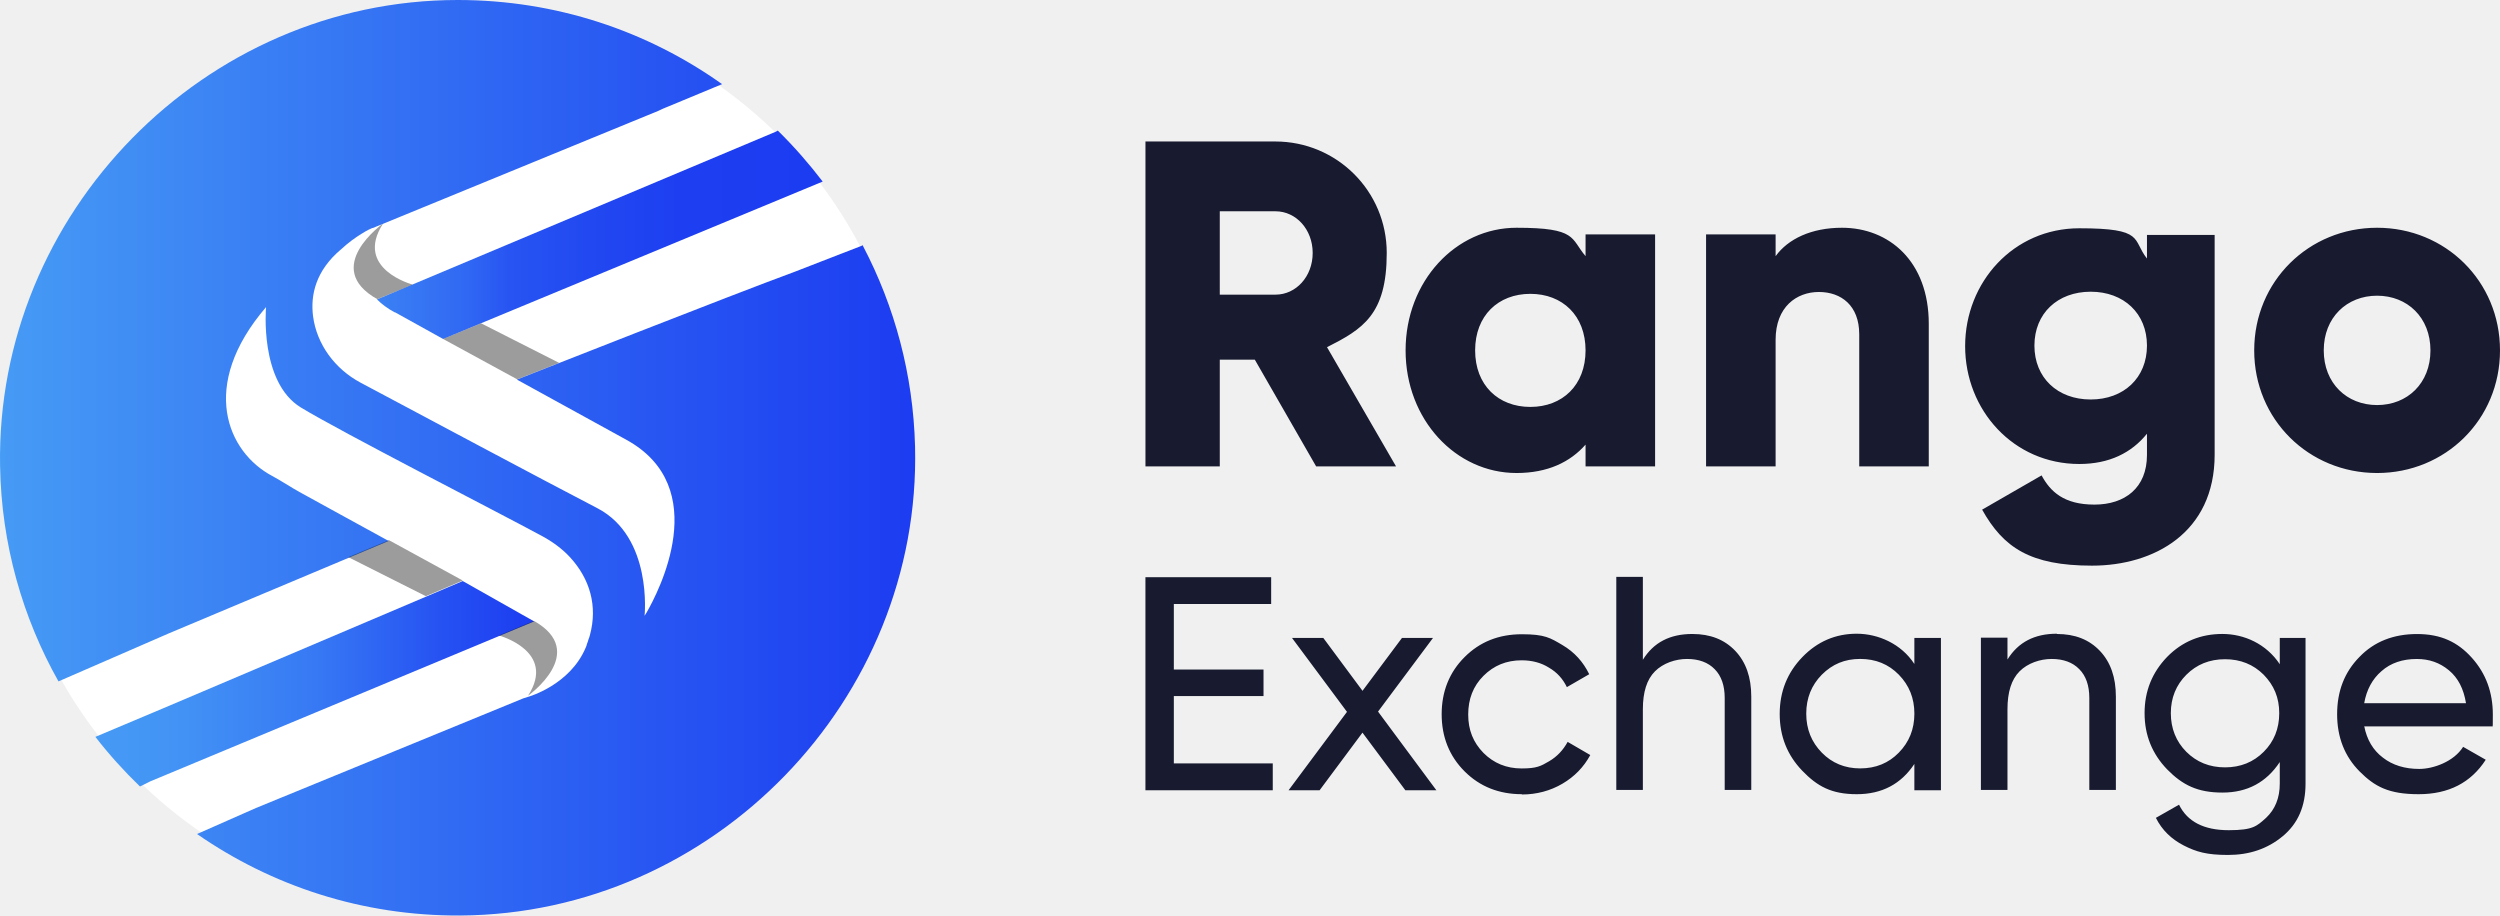
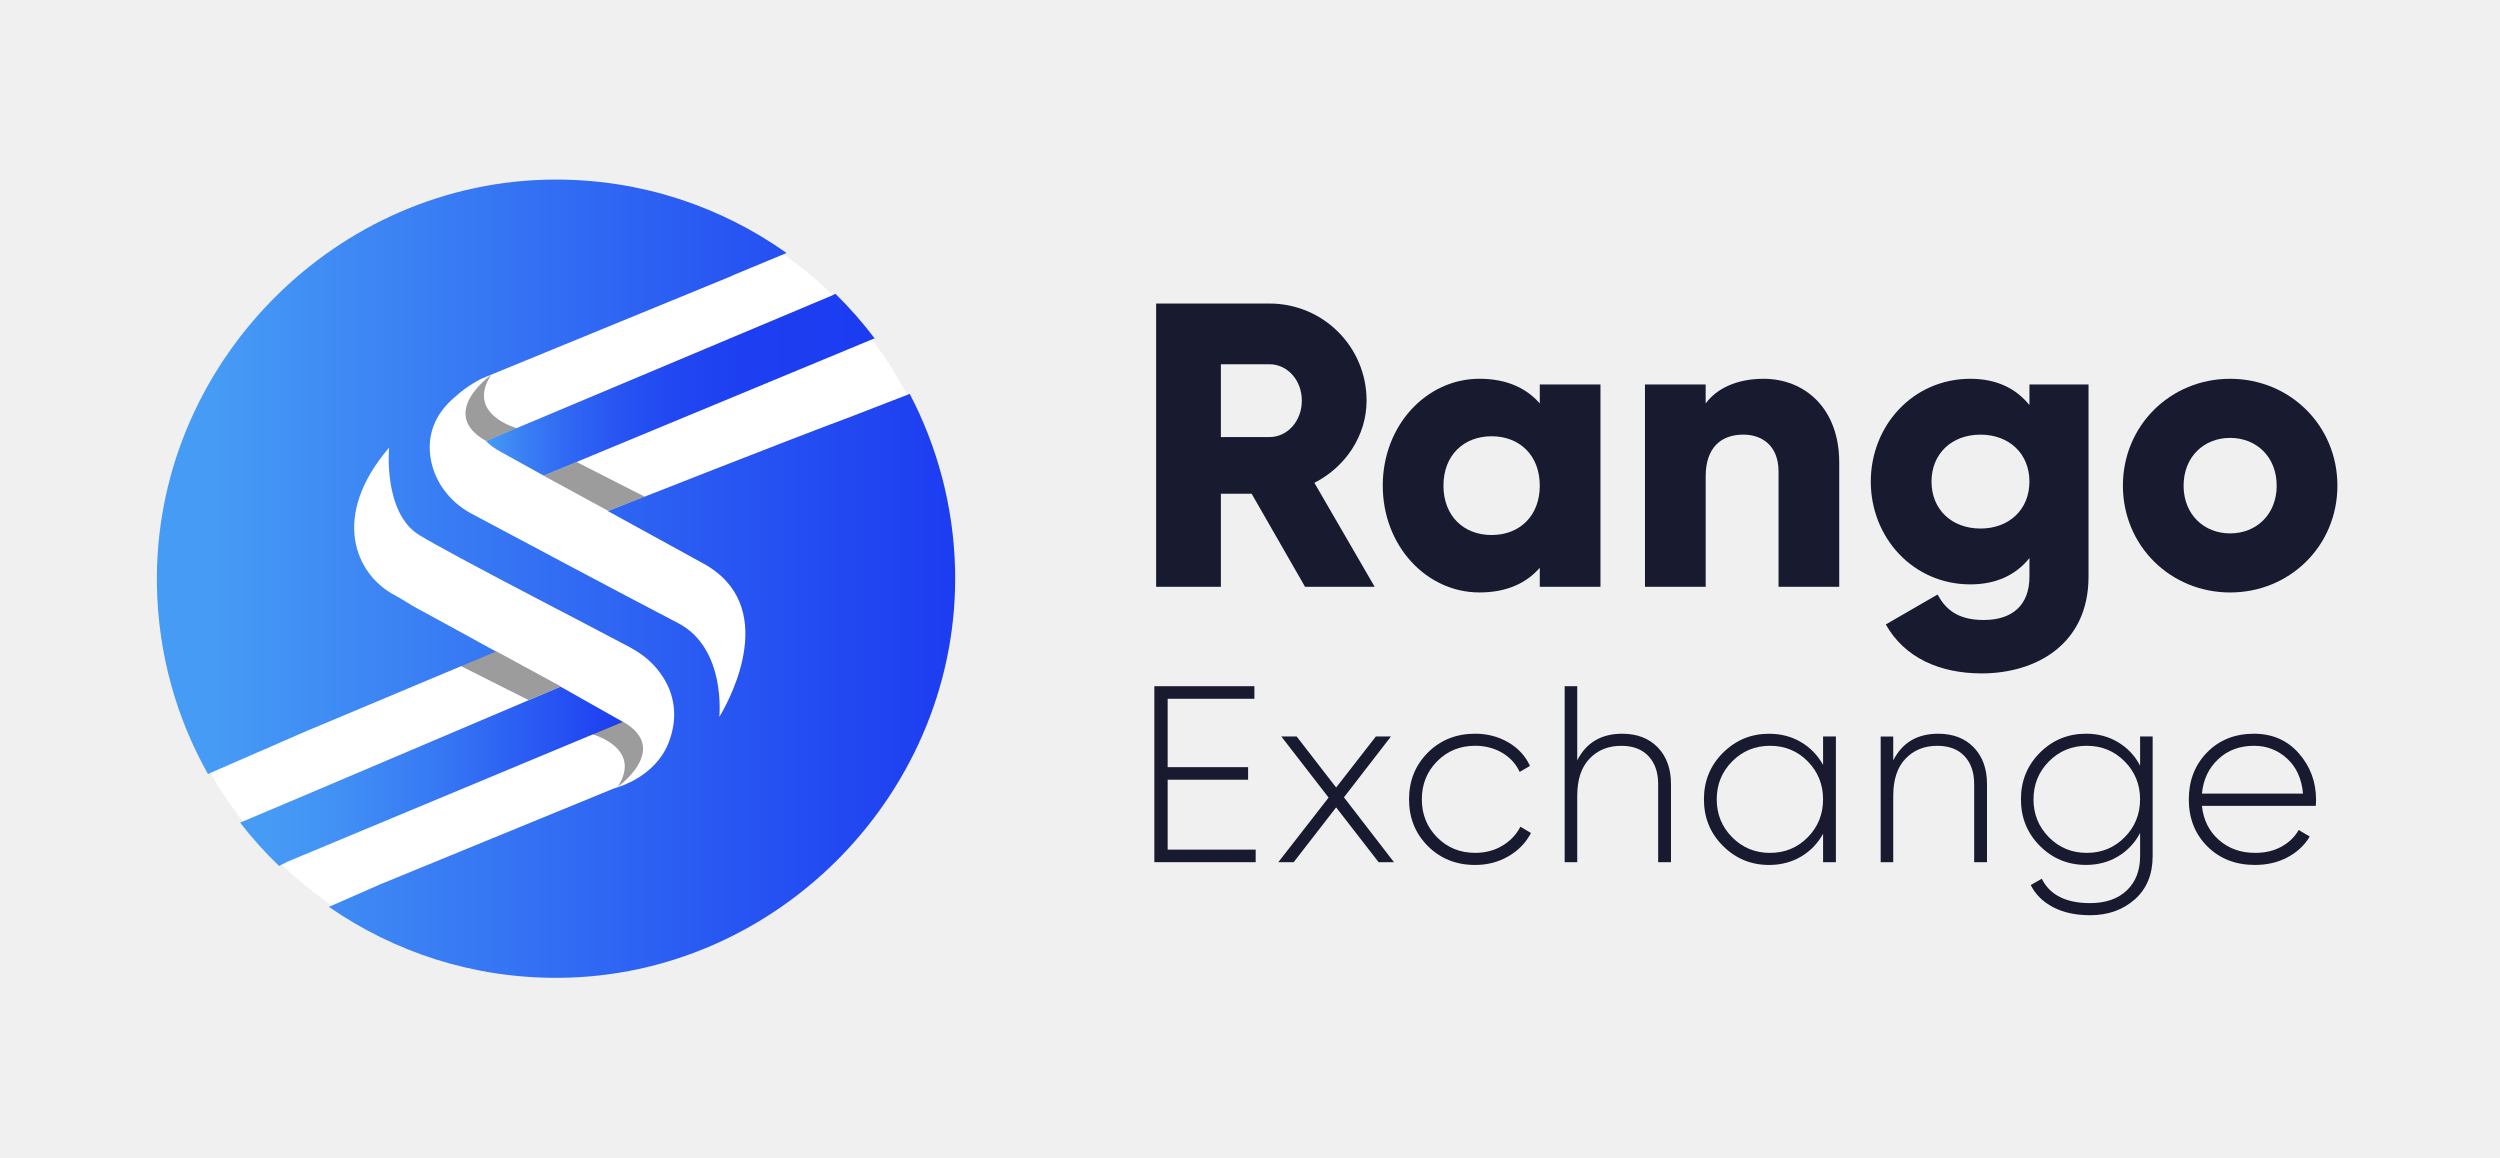
- <svg xmlns="http://www.w3.org/2000/svg" id="Layer_2" viewBox="0 0 941.83 344.9">
-   <defs>
-     <linearGradient id="linear-gradient" x1="142.03" x2="309.93" y1="1508.55" y2="1508.55" gradientTransform="translate(0 -1420.1)" gradientUnits="userSpaceOnUse">
-       <stop offset="0" stop-color="#469bf5" />
-       <stop offset="0" stop-color="#3b81f4" />
-       <stop offset=".2" stop-color="#3068f3" />
-       <stop offset=".3" stop-color="#2754f2" />
-       <stop offset=".5" stop-color="#2147f1" />
-       <stop offset=".7" stop-color="#1d3ef1" />
-       <stop offset="1" stop-color="#1c3cf1" />
-     </linearGradient>
-     <linearGradient id="linear-gradient-2" x1="35.93" x2="201.23" y1="1677.7" y2="1677.7" gradientTransform="translate(0 -1420.1)" gradientUnits="userSpaceOnUse">
-       <stop offset="0" stop-color="#469bf5" />
-       <stop offset=".2" stop-color="#4292f5" />
-       <stop offset=".5" stop-color="#3779f4" />
-       <stop offset=".8" stop-color="#2550f2" />
-       <stop offset="1" stop-color="#1c3cf1" />
-     </linearGradient>
-     <linearGradient id="linear-gradient-3" x1="0" x2="344.78" y1="1592.55" y2="1592.55" gradientTransform="translate(0 -1420.1)" gradientUnits="userSpaceOnUse">
-       <stop offset="0" stop-color="#469bf5" />
-       <stop offset=".7" stop-color="#2857f2" />
-       <stop offset="1" stop-color="#1c3cf1" />
-     </linearGradient>
-     <style>.cls-4{fill:#181b30}.cls-6{fill:#070707;isolation:isolate;opacity:.4}</style>
-   </defs>
-   <g id="Layer_1-2" data-name="Layer_1">
-     <circle cx="172.33" cy="172.2" r="171.2" style="fill:#fff" />
-     <path d="M148.73 117.6s7.2 4 18.2 10.1l143-59.3c-5.2-6.8-10.8-13.2-16.9-19.2-1 .6-1.9.9-1.9.9l-149.1 62.7c1.7 1.7 3.9 3.4 6.7 4.9z" style="fill:url(#linear-gradient)" />
-     <path d="m56.53 294.4 144.7-60.3-26.9-15.2-110.4 46.9-28 11.8c5.1 6.6 10.8 12.9 16.8 18.7z" style="fill:url(#linear-gradient-2)" />
-     <path d="m325.13 92.4-26.3 10.2c-21.1 7.7-104.1 40.4-104.1 40.4 13.6 7.5 28.2 15.5 41.1 22.6 33 18 12.1 57.6 7.8 65.1 0 .1-.1.2-.2.3-.4.6-.6 1-.6 1s3.1-29.6-17.7-40.5c-21-10.9-69.1-36.6-89.4-47.4-9.5-5.1-16.4-14.3-17.8-25-1-8 1-17.2 10.7-25.3 5.2-4.8 10.7-7.6 11.6-7.9h.2l107.5-44.1s.7-.3 1.7-.8l22.4-9.3c-28.1-20-62.5-31.7-99.6-31.7C77.03 0-1.67 80.3.03 175.6c.5 29.5 8.5 57.1 22 81.1l41.6-18.1 82.8-34.8c-14.3-7.8-27.5-15.1-33.7-18.5-3.1-1.7-7-4.3-10.2-6-16.8-8.9-27.8-33.9-2.3-63.6 0 0-2.6 28.2 13.1 37.8 15.1 9.2 73.6 39.1 90.8 48.4 3.9 2.1 7.5 4.7 10.5 7.9 7.6 8.2 10.6 18.5 7.6 29.5-.1.5-.3 1-.5 1.5-.1.3-.2.6-.3 1-.2.5-.4 1-.5 1.5 0 .1-.1.3-.2.5-5.9 14.3-21.7 18.7-21.7 18.7l-1.9.6-100.7 41.3-22.2 9.8c28.1 19.5 62.2 30.9 99.1 30.7 95.5-.5 173.8-81.3 171.4-176.7-.7-27.2-7.7-52.8-19.6-75.5z" style="fill:url(#linear-gradient-3)" />
-     <path d="m146.53 203.5 27.8 15.2-13.9 5.9-29.2-14.7zM198.93 262.1s23.1-16.4 2.2-28.2l-13.2 5.5s21.9 5.9 11 22.7M194.83 142.9l-27.9-15.2 14.3-5.9 29.4 14.9zM144.33 84.2s-23.4 16.6-2.2 28.5l13.3-5.5s-22.2-5.9-11.1-23" class="cls-6" />
-     <path d="M472.83 135.5h-13.3v40.2h-28V53.3h48.9c23.2 0 42 18.7 42 42s-9.1 28.7-22.5 35.5l26 44.9h-30.1l-23.1-40.2zm-13.3-24.5h21c7.7 0 14-6.8 14-15.7s-6.3-15.7-14-15.7h-21v31.5zM623.53 88.3v87.4h-26.2v-8.2c-5.8 6.6-14.3 10.7-26 10.7-22.9 0-41.8-20.1-41.8-46.2s18.9-46.2 41.8-46.2 20.3 4 26 10.7v-8.2zm-26.2 43.7c0-13.1-8.7-21.3-20.8-21.3s-20.8 8.2-20.8 21.3 8.7 21.3 20.8 21.3 20.8-8.2 20.8-21.3M726.63 122v53.7h-26.2v-49.8c0-10.8-6.8-15.9-15.2-15.9s-16.3 5.6-16.3 18v47.7h-26.2V88.3h26.2v8.2c4.7-6.5 13.5-10.7 25-10.7 17.7 0 32.7 12.6 32.7 36.2M834.33 88.3v83c0 29.4-22.9 41.8-46.2 41.8s-33.4-6.8-41.4-21.1l22.4-12.9c3.3 6.1 8.4 11 19.9 11s19.8-6.3 19.8-18.7v-8c-5.8 7.2-14.2 11.4-25.5 11.4-24.8 0-43-20.3-43-44.4s18.2-44.4 43-44.4 19.8 4.2 25.5 11.4v-8.9h25.5zm-25.5 41.9c0-12.1-8.7-20.3-21.2-20.3s-21.2 8.2-21.2 20.3 8.7 20.3 21.2 20.3 21.2-8.2 21.2-20.3M849.23 132c0-26.1 20.6-46.2 46.3-46.2s46.3 20.1 46.3 46.2-20.6 46.2-46.3 46.2-46.3-20.1-46.3-46.2m66.4 0c0-12.4-8.7-20.6-20.1-20.6s-20.1 8.2-20.1 20.6 8.7 20.6 20.1 20.6 20.1-8.2 20.1-20.6M442.23 287.6h37.26v10.11h-47.97v-80.27h47.37v10.11h-36.67v24.68h33.79v10.01h-33.79v25.47-.1ZM541.13 297.71h-11.69l-16.15-21.7-16.15 21.7h-11.69l22-29.53-20.71-27.85h11.79l14.77 19.92 14.87-19.92h11.69l-20.71 27.75 21.9 29.53.1.1ZM573.34 299.2c-8.62 0-15.86-2.87-21.6-8.62-5.75-5.75-8.62-12.98-8.62-21.51s2.87-15.76 8.62-21.51 12.88-8.62 21.6-8.62 10.7 1.39 15.26 4.06c4.56 2.68 7.83 6.34 10.11 11l-8.42 4.86c-1.49-3.07-3.67-5.55-6.74-7.33-2.97-1.88-6.44-2.77-10.31-2.77-5.75 0-10.5 1.98-14.37 5.85-3.87 3.86-5.75 8.72-5.75 14.57s1.88 10.5 5.75 14.47c3.87 3.86 8.62 5.85 14.37 5.85s7.23-.89 10.31-2.68c3.07-1.78 5.35-4.26 7.04-7.33l8.52 4.96c-2.48 4.56-5.95 8.13-10.5 10.8s-9.71 4.06-15.26 4.06v-.1ZM637.56 238.84c6.74 0 12.09 2.08 16.15 6.34s6.05 10.01 6.05 17.24v35.18h-10.01v-34.69c0-4.66-1.29-8.32-3.77-10.8-2.48-2.58-6.05-3.86-10.41-3.86s-9.02 1.59-12.09 4.66-4.56 7.83-4.56 14.27v30.42h-10.01v-80.27h10.01v31.22c4.06-6.54 10.21-9.71 18.63-9.71ZM721.2 240.33h10.01v57.38H721.2v-9.91c-4.96 7.53-12.19 11.4-21.7 11.4s-14.87-2.97-20.51-8.82c-5.65-5.85-8.52-12.98-8.52-21.41s2.87-15.56 8.52-21.41 12.49-8.82 20.51-8.82 16.75 3.77 21.7 11.4v-9.91zm-20.41 49.15c5.85 0 10.7-1.98 14.57-5.95 3.87-3.96 5.85-8.82 5.85-14.67s-1.98-10.7-5.85-14.67c-3.87-3.96-8.72-5.95-14.57-5.95s-10.5 1.98-14.47 5.95c-3.87 3.96-5.85 8.82-5.85 14.67s1.98 10.7 5.85 14.67c3.87 3.96 8.72 5.95 14.47 5.95M774.92 238.84c6.74 0 12.09 2.08 16.15 6.34s6.05 10.01 6.05 17.24v35.18h-10.01v-34.69c0-4.66-1.29-8.32-3.77-10.8-2.48-2.58-6.05-3.86-10.41-3.86s-9.02 1.59-12.09 4.66-4.56 7.83-4.56 14.27v30.42h-10.01v-57.38h10.01v8.23c4.06-6.54 10.21-9.71 18.63-9.71v.1ZM858.66 240.33h9.91v54.9c0 8.52-2.87 15.06-8.62 19.82s-12.59 7.04-20.61 7.04-11.99-1.19-16.65-3.57-8.23-5.85-10.5-10.41l8.72-4.96c3.17 6.44 9.41 9.61 18.73 9.61s10.6-1.59 14.07-4.66c3.37-3.17 5.15-7.43 5.15-12.88v-8.13c-5.05 7.63-12.19 11.5-21.6 11.5s-15.06-2.87-20.81-8.72c-5.65-5.85-8.52-12.88-8.52-21.21s2.87-15.36 8.52-21.21c5.65-5.75 12.59-8.62 20.81-8.62s16.55 3.77 21.6 11.4v-9.91h-.2Zm-34.99 42.91c3.87 3.86 8.72 5.85 14.57 5.85s10.7-1.98 14.57-5.85 5.85-8.72 5.85-14.57-1.98-10.5-5.85-14.47c-3.87-3.86-8.72-5.85-14.57-5.85s-10.7 1.98-14.57 5.85-5.85 8.72-5.85 14.47 1.98 10.7 5.85 14.57M890.67 273.53c.99 5.15 3.37 9.12 7.04 11.89 3.67 2.87 8.32 4.26 13.68 4.26s13.08-2.77 16.55-8.32l8.52 4.86c-5.55 8.62-13.97 12.98-25.27 12.98s-16.55-2.87-22.2-8.52-8.52-12.88-8.52-21.6 2.77-15.86 8.42-21.6c5.55-5.75 12.78-8.62 21.7-8.62s15.26 2.97 20.61 8.92 7.93 13.08 7.93 21.41-.1 2.97-.3 4.46h-48.06l-.1-.1Zm19.82-25.27c-5.35 0-9.81 1.49-13.28 4.56-3.47 2.97-5.65 7.04-6.54 12.09h38.35c-.89-5.45-2.97-9.51-6.44-12.39s-7.43-4.26-12.09-4.26" class="cls-4" />
+ <svg xmlns="http://www.w3.org/2000/svg" version="1.1" id="Layer_1" x="0px" y="0px" viewBox="0 0 1079.96 500" style="enable-background:new 0 0 1079.96 500;" xml:space="preserve">
+   <style type="text/css">
+ 	.st0{fill:#FFFFFF;}
+ 	.st1{fill:url(#SVGID_1_);}
+ 	.st2{fill:url(#SVGID_00000046331575777552766000000005712596534640752514_);}
+ 	.st3{fill:url(#SVGID_00000041975954260190796630000009979628649597461925_);}
+ 	.st4{opacity:0.4;fill:#070707;}
+ 	.st5{fill:#181B30;}
+ </style>
+   <g>
+     <circle class="st0" cx="240.19" cy="250" r="171.17" />
+     <g>
+       <g>
+         <g>
+           <linearGradient id="SVGID_1_" gradientUnits="userSpaceOnUse" x1="209.915" y1="166.193" x2="377.807" y2="166.193">
+             <stop offset="0" style="stop-color:#469BF5" />
+             <stop offset="0.091" style="stop-color:#3B81F4" />
+             <stop offset="0.208" style="stop-color:#3068F3" />
+             <stop offset="0.339" style="stop-color:#2754F2" />
+             <stop offset="0.488" style="stop-color:#2147F1" />
+             <stop offset="0.673" style="stop-color:#1D3EF1" />
+             <stop offset="1" style="stop-color:#1C3CF1" />
+           </linearGradient>
+           <path class="st1" d="M216.65,195.37c0,0,7.23,4.01,18.2,10.08l142.96-59.3c-5.16-6.83-10.82-13.25-16.92-19.23      c-1.01,0.57-1.85,0.89-1.85,0.89l-149.12,62.7C211.6,192.24,213.8,193.88,216.65,195.37z" />
+           <linearGradient id="SVGID_00000009587041255553508260000004713375059570025357_" gradientUnits="userSpaceOnUse" x1="103.731" y1="335.358" x2="269.049" y2="335.358">
+             <stop offset="0.075" style="stop-color:#469BF5" />
+             <stop offset="0.239" style="stop-color:#4292F5" />
+             <stop offset="0.508" style="stop-color:#3779F4" />
+             <stop offset="0.848" style="stop-color:#2550F2" />
+             <stop offset="1" style="stop-color:#1C3CF1" />
+           </linearGradient>
+           <path style="fill:url(#SVGID_00000009587041255553508260000004713375059570025357_);" d="M124.36,372.16l144.69-60.33      l-26.91-15.21l-110.45,46.92l-27.96,11.82c5.14,6.64,10.75,12.9,16.79,18.72L124.36,372.16z" />
+           <linearGradient id="SVGID_00000159441562621019374020000001183287686751020980_" gradientUnits="userSpaceOnUse" x1="67.747" y1="250" x2="412.593" y2="250">
+             <stop offset="0.075" style="stop-color:#469BF5" />
+             <stop offset="0.705" style="stop-color:#2857F2" />
+             <stop offset="1" style="stop-color:#1C3CF1" />
+           </linearGradient>
+           <path style="fill:url(#SVGID_00000159441562621019374020000001183287686751020980_);" d="M392.99,170.16l-26.34,10.2      c-21.09,7.72-104.05,40.42-104.05,40.42c13.56,7.48,28.21,15.53,41.12,22.58c32.99,18.02,12.11,57.57,7.75,65.08      c-0.06,0.1-0.12,0.2-0.18,0.3c-0.35,0.6-0.57,0.95-0.57,0.95s3.1-29.56-17.73-40.49c-21-10.9-69.15-36.55-89.38-47.35      c-9.53-5.09-16.45-14.31-17.75-25.03c-0.98-8.02,1.04-17.25,10.67-25.33c5.19-4.79,10.73-7.56,11.55-7.95      c0.07-0.03,0.13-0.06,0.2-0.09l107.46-44.09c0,0,0.68-0.27,1.67-0.78l22.37-9.29c-28.14-19.95-62.49-31.72-99.6-31.72      c-95.38,0-174.15,80.28-172.39,175.65c0.54,29.45,8.5,57.07,22.03,81.13l41.62-18.14l82.84-34.76      c-14.28-7.83-27.48-15.12-33.74-18.46c-3.13-1.67-7.04-4.3-10.17-5.96c-16.78-8.87-27.78-33.91-2.31-63.63      c0,0-2.64,28.2,13.13,37.78c15.06,9.16,73.63,39.15,90.78,48.35c3.9,2.09,7.53,4.68,10.53,7.92c7.59,8.2,10.58,18.54,7.6,29.51      c-0.13,0.52-0.3,1.01-0.46,1.52c-0.1,0.32-0.21,0.65-0.32,0.98c-0.18,0.5-0.35,0.99-0.55,1.47c-0.06,0.15-0.11,0.31-0.17,0.46      c-5.93,14.34-21.73,18.66-21.73,18.66l-1.91,0.64l-100.68,41.31l-22.2,9.75c28.1,19.49,62.24,30.86,99.07,30.66      c95.46-0.52,173.77-81.28,171.42-176.72C411.87,218.48,404.86,192.85,392.99,170.16z" />
+         </g>
+         <polygon class="st4" points="214.36,281.33 242.23,296.5 228.3,302.42 199.11,287.73    " />
+         <path class="st4" d="M266.81,339.93c0,0,23.15-16.39,2.2-28.22l-13.16,5.48C255.86,317.19,277.8,323.07,266.81,339.93z" />
+         <polygon class="st4" points="262.69,220.67 234.82,205.5 249.05,199.56 278.47,214.55    " />
+         <path class="st4" d="M212.17,161.97c0,0-23.39,16.55-2.23,28.51l13.29-5.54C223.23,184.94,201.07,179,212.17,161.97z" />
+       </g>
+       <g>
+         <path class="st5" d="M540.69,213.29H527.4v40.21h-27.97V131.12h48.95c23.25,0,41.96,18.71,41.96,41.96     c0,15.04-9.09,28.67-22.55,35.49l26.05,44.93h-30.07L540.69,213.29z M527.4,188.81h20.98c7.69,0,13.99-6.82,13.99-15.73     c0-8.92-6.29-15.73-13.99-15.73H527.4V188.81z" />
+         <path class="st5" d="M691.38,166.08v87.41h-26.22v-8.22c-5.77,6.64-14.34,10.66-26.05,10.66c-22.9,0-41.78-20.11-41.78-46.15     c0-26.05,18.88-46.16,41.78-46.16c11.71,0,20.28,4.02,26.05,10.67v-8.22H691.38z M665.16,209.79c0-13.11-8.74-21.33-20.81-21.33     c-12.06,0-20.8,8.22-20.8,21.33s8.74,21.33,20.8,21.33C656.42,231.12,665.16,222.9,665.16,209.79z" />
+         <path class="st5" d="M794.52,199.82v53.67H768.3v-49.83c0-10.84-6.82-15.91-15.21-15.91c-9.61,0-16.26,5.6-16.26,18.01v47.73     H710.6v-87.41h26.22v8.22c4.72-6.47,13.46-10.67,25-10.67C779.48,163.63,794.52,176.22,794.52,199.82z" />
+         <path class="st5" d="M902.21,166.08v83.04c0,29.37-22.9,41.78-46.15,41.78c-18.18,0-33.39-6.82-41.43-21.15L837,256.82     c3.32,6.12,8.39,11.01,19.93,11.01c12.24,0,19.76-6.3,19.76-18.71v-8.04c-5.77,7.17-14.16,11.36-25.53,11.36     c-24.82,0-43.01-20.28-43.01-44.4s18.18-44.41,43.01-44.41c11.37,0,19.76,4.2,25.53,11.37v-8.92H902.21z M876.68,208.04     c0-12.06-8.74-20.28-21.15-20.28c-12.41,0-21.15,8.22-21.15,20.28c0,12.06,8.74,20.28,21.15,20.28     C867.94,228.32,876.68,220.1,876.68,208.04z" />
+         <path class="st5" d="M917.06,209.79c0-26.05,20.63-46.16,46.33-46.16s46.33,20.11,46.33,46.16c0,26.05-20.63,46.15-46.33,46.15     S917.06,235.84,917.06,209.79z M983.49,209.79c0-12.41-8.74-20.63-20.11-20.63c-11.36,0-20.1,8.22-20.1,20.63     c0,12.41,8.74,20.63,20.1,20.63C974.75,230.42,983.49,222.2,983.49,209.79z" />
+       </g>
+       <g>
+         <path class="st5" d="M504.42,367.02h38.01v5.43h-43.77v-76.02h43.22v5.43h-37.47v29.54h34.75v5.43h-34.75V367.02z" />
+         <path class="st5" d="M602.17,372.45h-6.63l-18.35-23.67l-18.35,23.67h-6.63l21.72-27.91l-20.42-26.39h6.63l17.05,22.05     l17.16-22.05h6.52l-20.31,26.28L602.17,372.45z" />
+         <path class="st5" d="M637.24,373.65c-8.18,0-14.99-2.72-20.42-8.15c-5.43-5.43-8.14-12.16-8.14-20.2c0-8.04,2.72-14.77,8.14-20.2     c5.43-5.43,12.24-8.15,20.42-8.15c5.29,0,10.06,1.25,14.34,3.75c4.27,2.5,7.39,5.88,9.34,10.15l-4.45,2.61     c-1.6-3.48-4.11-6.23-7.55-8.26c-3.44-2.02-7.33-3.04-11.68-3.04c-6.52,0-11.98,2.23-16.4,6.68c-4.42,4.45-6.63,9.94-6.63,16.45     c0,6.52,2.21,12,6.63,16.45c4.42,4.45,9.88,6.68,16.4,6.68c4.35,0,8.24-1.01,11.68-3.04c3.44-2.03,6.06-4.78,7.87-8.25l4.56,2.71     c-2.17,4.2-5.41,7.55-9.72,10.05C647.32,372.4,642.53,373.65,637.24,373.65z" />
+         <path class="st5" d="M700.77,316.96c6.44,0,11.57,1.98,15.37,5.92c3.8,3.95,5.7,9.21,5.7,15.8v33.78h-5.54v-33.78     c0-5.07-1.4-9.08-4.18-12.05c-2.79-2.97-6.72-4.45-11.78-4.45c-5.58,0-10.14,1.85-13.68,5.54c-3.55,3.69-5.32,9.05-5.32,16.07     v28.67h-5.43v-76.02h5.43v32.03C685.24,320.79,691.72,316.96,700.77,316.96z" />
+         <path class="st5" d="M787.54,318.15h5.54v54.3h-5.54v-12.27c-2.32,4.2-5.5,7.49-9.56,9.88c-4.06,2.39-8.65,3.59-13.79,3.59     c-7.75,0-14.37-2.73-19.87-8.2c-5.5-5.47-8.25-12.18-8.25-20.14c0-7.96,2.75-14.68,8.25-20.14c5.5-5.47,12.13-8.2,19.87-8.2     c5.14,0,9.74,1.2,13.79,3.59c4.05,2.39,7.24,5.68,9.56,9.88V318.15z M748.28,361.7c4.45,4.49,9.9,6.73,16.34,6.73     s11.87-2.24,16.29-6.73c4.42-4.49,6.62-9.95,6.62-16.4c0-6.44-2.21-11.91-6.62-16.4c-4.42-4.49-9.85-6.73-16.29-6.73     s-11.89,2.25-16.34,6.73c-4.45,4.49-6.68,9.96-6.68,16.4C741.6,351.75,743.83,357.21,748.28,361.7z" />
+         <path class="st5" d="M837.28,316.96c6.44,0,11.57,1.98,15.37,5.92c3.8,3.95,5.7,9.21,5.7,15.8v33.78h-5.54v-33.78     c0-5.07-1.4-9.08-4.18-12.05c-2.79-2.97-6.72-4.45-11.78-4.45c-5.58,0-10.14,1.85-13.68,5.54c-3.55,3.69-5.32,9.05-5.32,16.07     v28.67h-5.43v-54.3h5.43v10.32C821.75,320.79,828.23,316.96,837.28,316.96z" />
+         <path class="st5" d="M924.48,318.15h5.43v51.69c0,7.89-2.57,14.12-7.71,18.68c-5.14,4.56-11.58,6.84-19.33,6.84     c-6.23,0-11.55-1.16-15.96-3.48c-4.42-2.32-7.64-5.5-9.67-9.56l4.78-2.72c3.48,7.02,10.43,10.53,20.85,10.53     c6.73,0,12.02-1.83,15.86-5.48c3.84-3.66,5.76-8.6,5.76-14.82v-9.99c-2.25,4.27-5.41,7.64-9.5,10.1     c-4.09,2.46-8.71,3.69-13.85,3.69c-7.82,0-14.46-2.73-19.93-8.2c-5.47-5.47-8.2-12.18-8.2-20.14c0-7.96,2.73-14.68,8.2-20.14     c5.47-5.47,12.11-8.2,19.93-8.2c5.14,0,9.76,1.23,13.85,3.69c4.09,2.46,7.26,5.83,9.5,10.1V318.15z M885.12,361.7     c4.45,4.49,9.9,6.73,16.34,6.73c6.44,0,11.89-2.24,16.34-6.73c4.45-4.49,6.68-9.95,6.68-16.4c0-6.44-2.22-11.91-6.68-16.4     c-4.45-4.49-9.9-6.73-16.34-6.73c-6.45,0-11.89,2.25-16.34,6.73c-4.45,4.49-6.68,9.96-6.68,16.4     C878.44,351.75,880.67,357.21,885.12,361.7z" />
+         <path class="st5" d="M973.68,316.96c7.96,0,14.42,2.83,19.38,8.47c4.96,5.65,7.44,12.35,7.44,20.09c0,0.29-0.02,0.73-0.05,1.3     c-0.04,0.58-0.06,1.02-0.06,1.3h-49.2c0.65,6.08,3.1,10.99,7.33,14.72c4.24,3.73,9.47,5.59,15.69,5.59     c4.34,0,8.15-0.91,11.4-2.72c3.26-1.81,5.72-4.2,7.38-7.17l4.78,2.83c-2.24,3.77-5.43,6.75-9.56,8.96     c-4.13,2.21-8.83,3.31-14.12,3.31c-8.33,0-15.17-2.66-20.52-7.98c-5.36-5.32-8.04-12.11-8.04-20.36c0-8.11,2.62-14.86,7.87-20.25     C958.67,319.65,965.43,316.96,973.68,316.96z M973.68,322.17c-6.16,0-11.3,1.92-15.42,5.76c-4.13,3.84-6.48,8.8-7.06,14.88h43.66     c-0.58-6.44-2.88-11.49-6.9-15.15C983.94,324,979.18,322.17,973.68,322.17z" />
+       </g>
+     </g>
  </g>
</svg>
